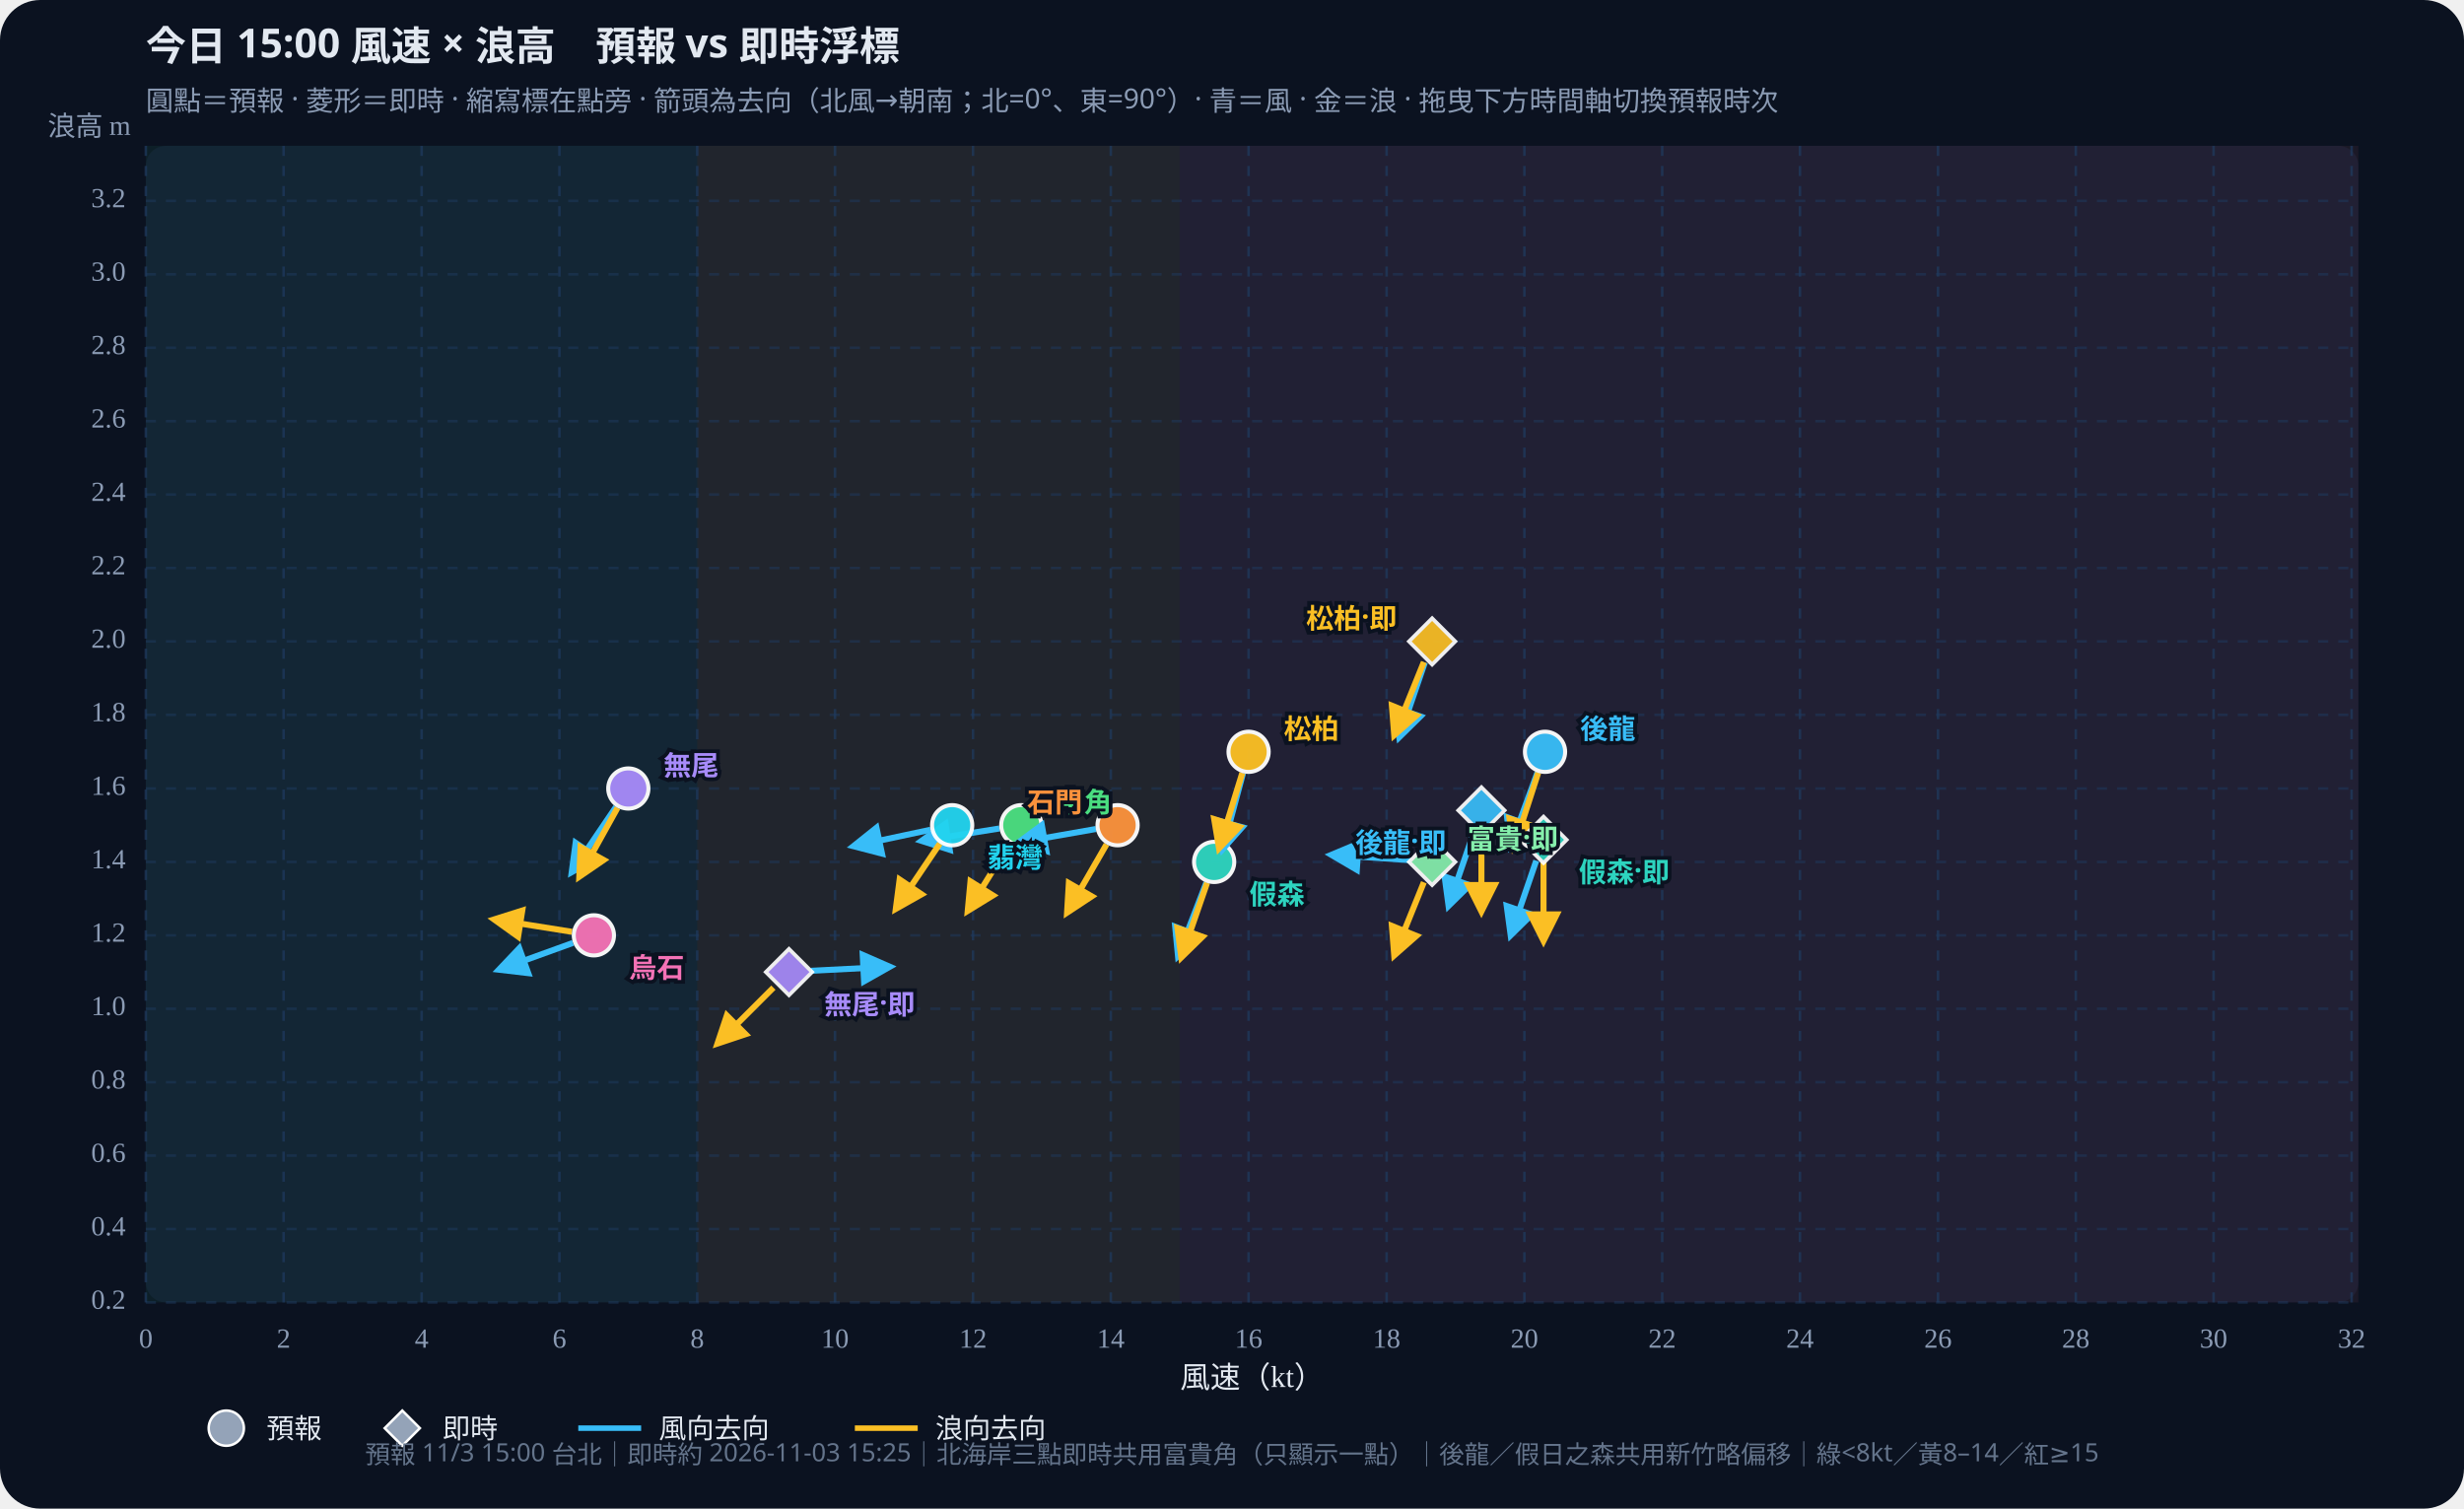
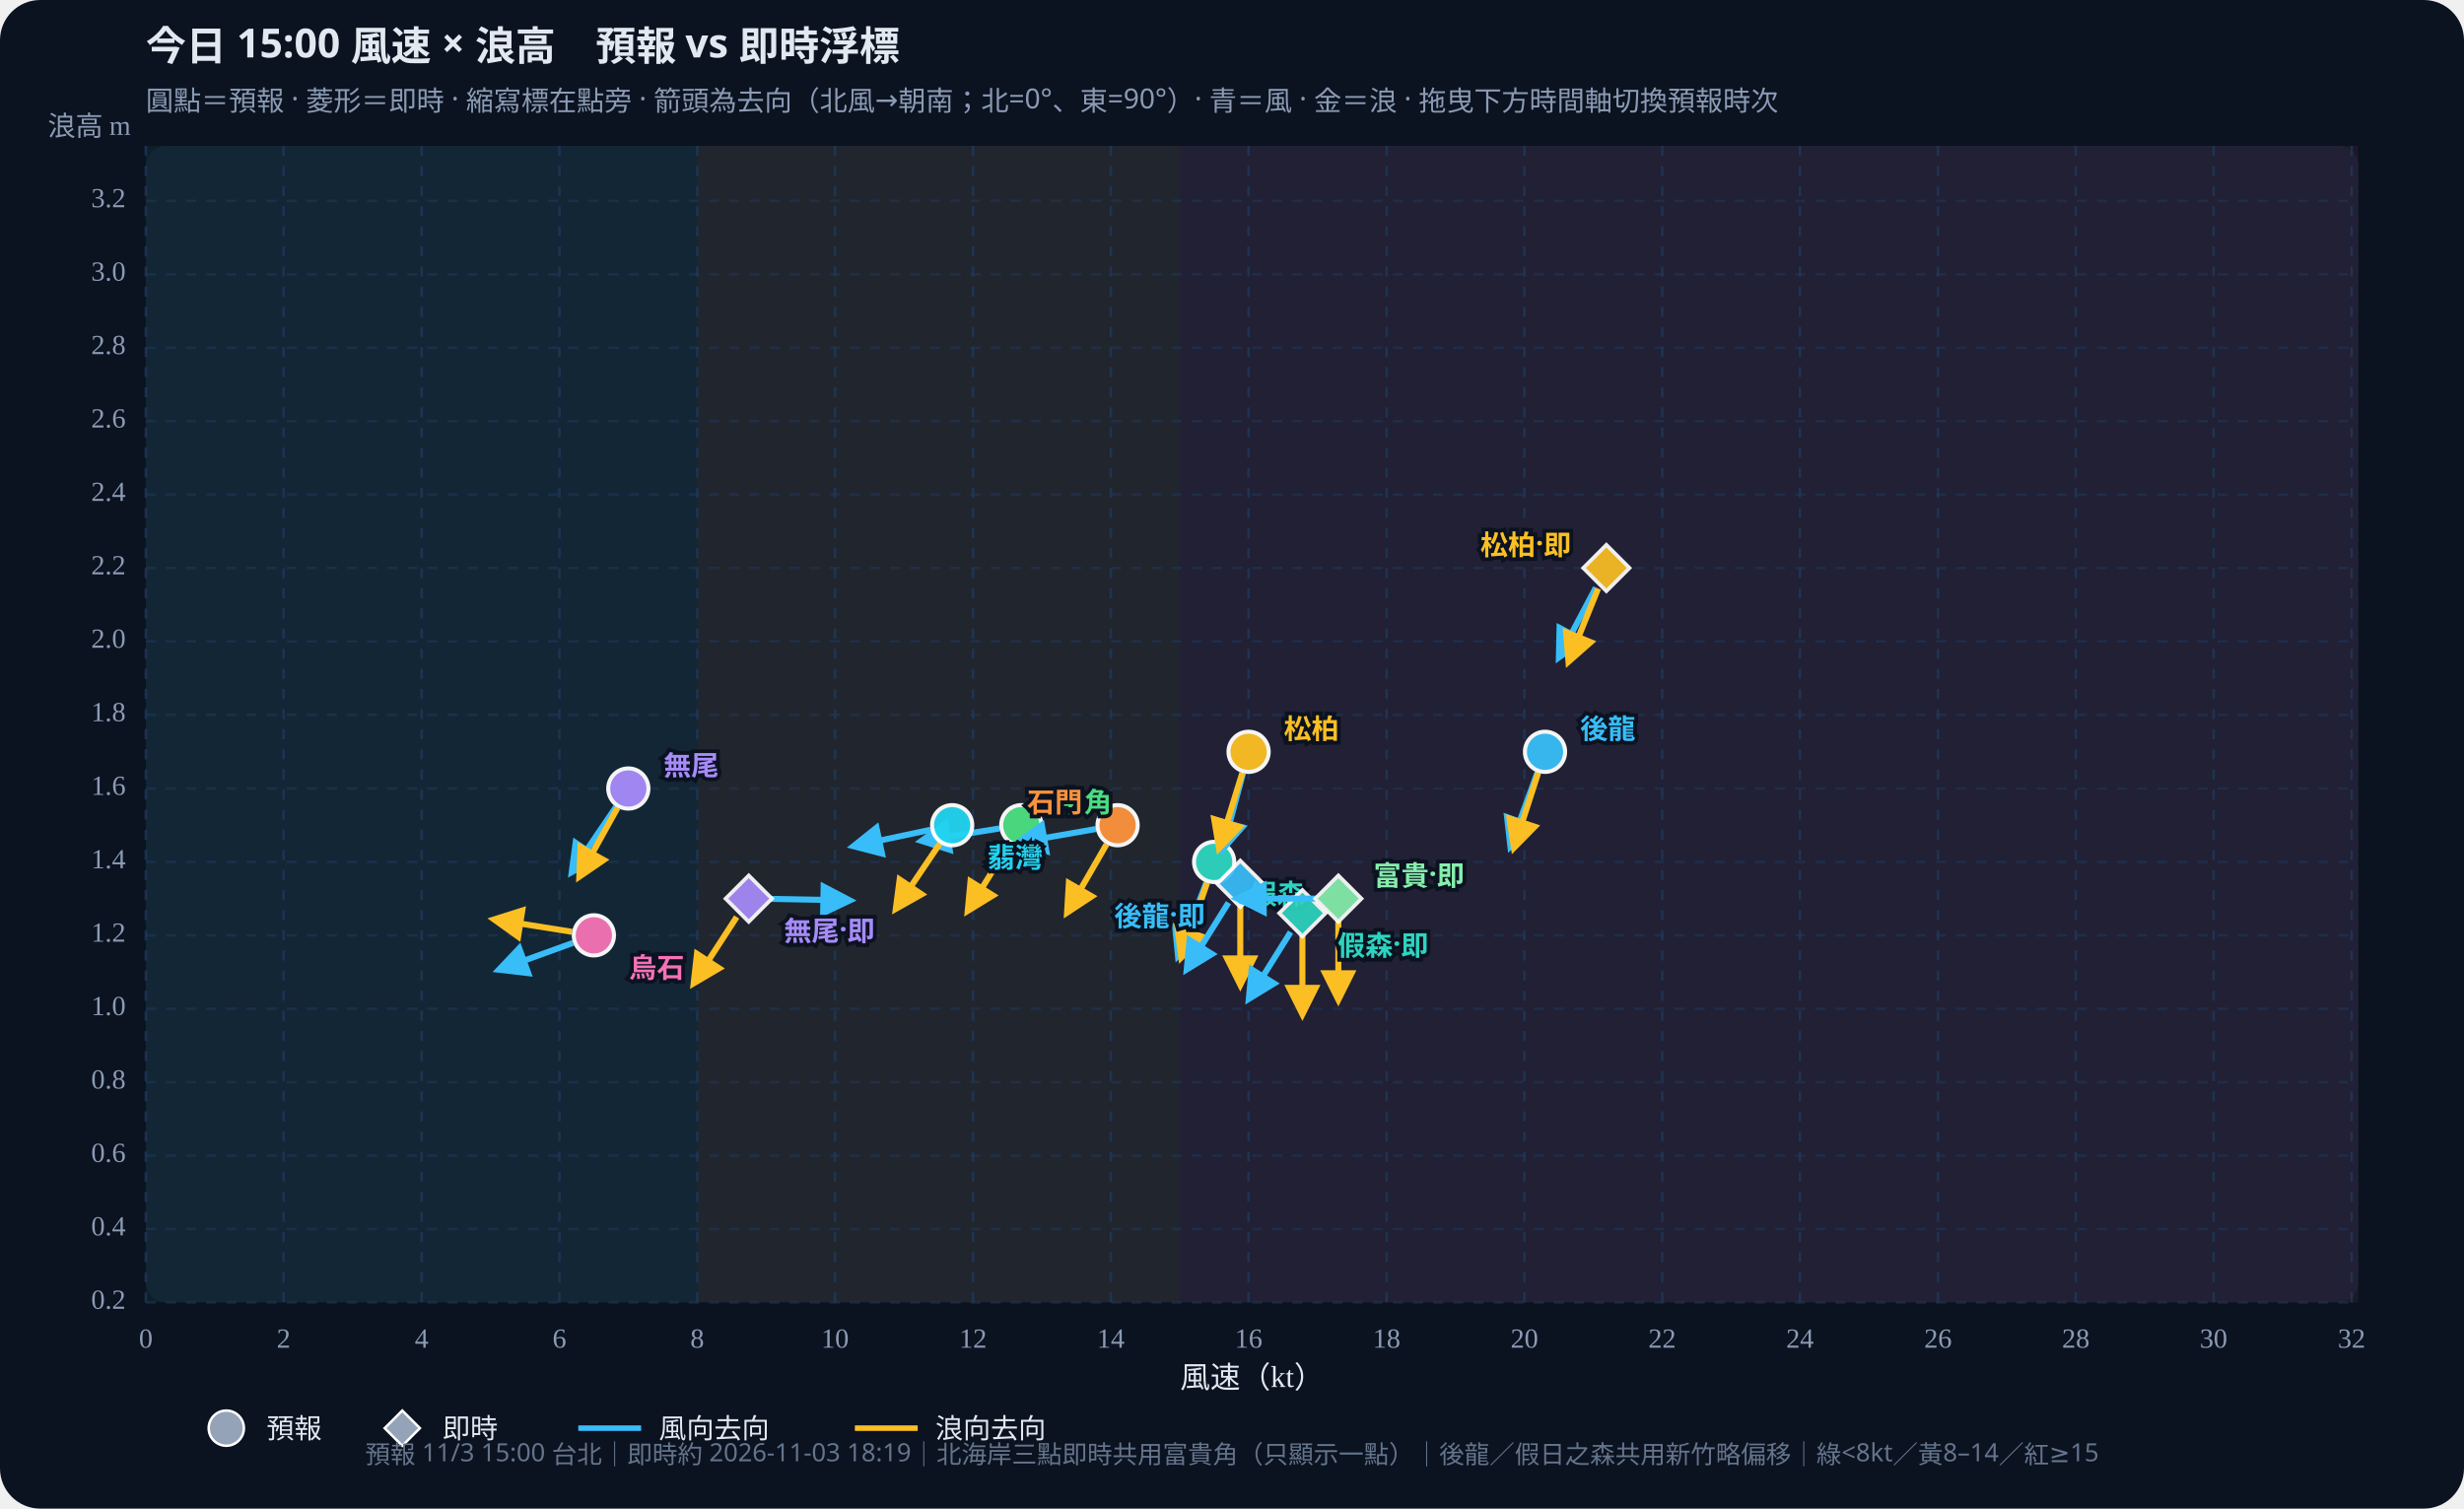
<svg xmlns="http://www.w3.org/2000/svg" id="wws-svg" viewBox="0 0 980 600" role="img" aria-label="風速與浪高散佈圖，可拖曳時間軸切換預報時次" style="width:100%;height:auto;display:block">
  <rect width="980" height="600" fill="#0b1220" rx="16" />
  <rect x="58" y="58" width="880" height="460" fill="#111a2e" rx="8" />
  <rect x="58.0" y="58" width="219.3" height="460" fill="#34d399" opacity="0.07" />
  <rect x="277.3" y="58" width="191.9" height="460" fill="#fbbf24" opacity="0.07" />
  <rect x="469.2" y="58" width="468.8" height="460" fill="#fb7185" opacity="0.07" />
  <defs>
    <marker id="arrow-38bdf8" viewBox="0 0 10 10" refX="8" refY="5" markerWidth="6" markerHeight="6" orient="auto-start-reverse">
      <path d="M0,0 L10,5 L0,10 z" fill="#38bdf8" />
    </marker>
    <marker id="arrow-fbbf24" viewBox="0 0 10 10" refX="8" refY="5" markerWidth="6" markerHeight="6" orient="auto-start-reverse">
      <path d="M0,0 L10,5 L0,10 z" fill="#fbbf24" />
    </marker>
  </defs>
  <text id="wws-title" x="58" y="24" fill="#e2e8f0" font-size="16" font-weight="700" font-family="Noto Sans TC,system-ui,sans-serif">今日 15:00 風速 × 浪高　預報 vs 即時浮標</text>
  <text x="58" y="44" fill="#8b9bb4" font-size="11" font-family="Noto Sans TC,system-ui,sans-serif">圓點＝預報 · 菱形＝即時 · 縮寫標在點旁 · 箭頭為去向（北風→朝南；北=0°、東=90°）· 青＝風 · 金＝浪 · 拖曳下方時間軸切換預報時次</text>
  <line x1="58.0" y1="58" x2="58.0" y2="518" stroke="#1e3a5f" stroke-dasharray="4 4" opacity="0.7" />
  <text x="58.0" y="536" text-anchor="middle" fill="#8b9bb4" font-size="11">0</text>
  <line x1="112.8" y1="58" x2="112.8" y2="518" stroke="#1e3a5f" stroke-dasharray="4 4" opacity="0.7" />
  <text x="112.8" y="536" text-anchor="middle" fill="#8b9bb4" font-size="11">2</text>
  <line x1="167.7" y1="58" x2="167.7" y2="518" stroke="#1e3a5f" stroke-dasharray="4 4" opacity="0.7" />
  <text x="167.7" y="536" text-anchor="middle" fill="#8b9bb4" font-size="11">4</text>
  <line x1="222.5" y1="58" x2="222.5" y2="518" stroke="#1e3a5f" stroke-dasharray="4 4" opacity="0.7" />
  <text x="222.5" y="536" text-anchor="middle" fill="#8b9bb4" font-size="11">6</text>
  <line x1="277.3" y1="58" x2="277.3" y2="518" stroke="#1e3a5f" stroke-dasharray="4 4" opacity="0.7" />
  <text x="277.3" y="536" text-anchor="middle" fill="#8b9bb4" font-size="11">8</text>
  <line x1="332.1" y1="58" x2="332.1" y2="518" stroke="#1e3a5f" stroke-dasharray="4 4" opacity="0.7" />
  <text x="332.1" y="536" text-anchor="middle" fill="#8b9bb4" font-size="11">10</text>
  <line x1="387.0" y1="58" x2="387.0" y2="518" stroke="#1e3a5f" stroke-dasharray="4 4" opacity="0.7" />
  <text x="387.0" y="536" text-anchor="middle" fill="#8b9bb4" font-size="11">12</text>
  <line x1="441.8" y1="58" x2="441.8" y2="518" stroke="#1e3a5f" stroke-dasharray="4 4" opacity="0.7" />
  <text x="441.8" y="536" text-anchor="middle" fill="#8b9bb4" font-size="11">14</text>
  <line x1="496.6" y1="58" x2="496.6" y2="518" stroke="#1e3a5f" stroke-dasharray="4 4" opacity="0.7" />
  <text x="496.6" y="536" text-anchor="middle" fill="#8b9bb4" font-size="11">16</text>
  <line x1="551.5" y1="58" x2="551.5" y2="518" stroke="#1e3a5f" stroke-dasharray="4 4" opacity="0.7" />
  <text x="551.5" y="536" text-anchor="middle" fill="#8b9bb4" font-size="11">18</text>
  <line x1="606.3" y1="58" x2="606.3" y2="518" stroke="#1e3a5f" stroke-dasharray="4 4" opacity="0.7" />
  <text x="606.3" y="536" text-anchor="middle" fill="#8b9bb4" font-size="11">20</text>
  <line x1="661.1" y1="58" x2="661.1" y2="518" stroke="#1e3a5f" stroke-dasharray="4 4" opacity="0.7" />
  <text x="661.1" y="536" text-anchor="middle" fill="#8b9bb4" font-size="11">22</text>
  <line x1="715.9" y1="58" x2="715.9" y2="518" stroke="#1e3a5f" stroke-dasharray="4 4" opacity="0.7" />
  <text x="715.9" y="536" text-anchor="middle" fill="#8b9bb4" font-size="11">24</text>
  <line x1="770.8" y1="58" x2="770.8" y2="518" stroke="#1e3a5f" stroke-dasharray="4 4" opacity="0.7" />
  <text x="770.8" y="536" text-anchor="middle" fill="#8b9bb4" font-size="11">26</text>
  <line x1="825.6" y1="58" x2="825.6" y2="518" stroke="#1e3a5f" stroke-dasharray="4 4" opacity="0.7" />
  <text x="825.6" y="536" text-anchor="middle" fill="#8b9bb4" font-size="11">28</text>
  <line x1="880.4" y1="58" x2="880.4" y2="518" stroke="#1e3a5f" stroke-dasharray="4 4" opacity="0.7" />
  <text x="880.4" y="536" text-anchor="middle" fill="#8b9bb4" font-size="11">30</text>
  <line x1="935.3" y1="58" x2="935.3" y2="518" stroke="#1e3a5f" stroke-dasharray="4 4" opacity="0.7" />
  <text x="935.3" y="536" text-anchor="middle" fill="#8b9bb4" font-size="11">32</text>
  <line x1="58" y1="518.0" x2="938" y2="518.0" stroke="#1e3a5f" stroke-dasharray="4 4" opacity="0.5" />
  <text x="50" y="518.0" text-anchor="end" dominant-baseline="middle" fill="#8b9bb4" font-size="11">0.2</text>
  <line x1="58" y1="488.8" x2="938" y2="488.8" stroke="#1e3a5f" stroke-dasharray="4 4" opacity="0.5" />
  <text x="50" y="488.8" text-anchor="end" dominant-baseline="middle" fill="#8b9bb4" font-size="11">0.4</text>
  <line x1="58" y1="459.6" x2="938" y2="459.6" stroke="#1e3a5f" stroke-dasharray="4 4" opacity="0.5" />
  <text x="50" y="459.6" text-anchor="end" dominant-baseline="middle" fill="#8b9bb4" font-size="11">0.6</text>
  <line x1="58" y1="430.4" x2="938" y2="430.4" stroke="#1e3a5f" stroke-dasharray="4 4" opacity="0.5" />
  <text x="50" y="430.4" text-anchor="end" dominant-baseline="middle" fill="#8b9bb4" font-size="11">0.8</text>
  <line x1="58" y1="401.2" x2="938" y2="401.2" stroke="#1e3a5f" stroke-dasharray="4 4" opacity="0.5" />
  <text x="50" y="401.2" text-anchor="end" dominant-baseline="middle" fill="#8b9bb4" font-size="11">1.0</text>
  <line x1="58" y1="372.0" x2="938" y2="372.0" stroke="#1e3a5f" stroke-dasharray="4 4" opacity="0.5" />
  <text x="50" y="372.0" text-anchor="end" dominant-baseline="middle" fill="#8b9bb4" font-size="11">1.2</text>
  <line x1="58" y1="342.8" x2="938" y2="342.8" stroke="#1e3a5f" stroke-dasharray="4 4" opacity="0.5" />
  <text x="50" y="342.8" text-anchor="end" dominant-baseline="middle" fill="#8b9bb4" font-size="11">1.4</text>
  <line x1="58" y1="313.6" x2="938" y2="313.6" stroke="#1e3a5f" stroke-dasharray="4 4" opacity="0.5" />
  <text x="50" y="313.6" text-anchor="end" dominant-baseline="middle" fill="#8b9bb4" font-size="11">1.6</text>
  <line x1="58" y1="284.3" x2="938" y2="284.3" stroke="#1e3a5f" stroke-dasharray="4 4" opacity="0.5" />
  <text x="50" y="284.3" text-anchor="end" dominant-baseline="middle" fill="#8b9bb4" font-size="11">1.8</text>
  <line x1="58" y1="255.1" x2="938" y2="255.1" stroke="#1e3a5f" stroke-dasharray="4 4" opacity="0.5" />
  <text x="50" y="255.1" text-anchor="end" dominant-baseline="middle" fill="#8b9bb4" font-size="11">2.0</text>
  <line x1="58" y1="225.9" x2="938" y2="225.9" stroke="#1e3a5f" stroke-dasharray="4 4" opacity="0.5" />
  <text x="50" y="225.9" text-anchor="end" dominant-baseline="middle" fill="#8b9bb4" font-size="11">2.2</text>
  <line x1="58" y1="196.7" x2="938" y2="196.7" stroke="#1e3a5f" stroke-dasharray="4 4" opacity="0.5" />
  <text x="50" y="196.7" text-anchor="end" dominant-baseline="middle" fill="#8b9bb4" font-size="11">2.4</text>
  <line x1="58" y1="167.5" x2="938" y2="167.5" stroke="#1e3a5f" stroke-dasharray="4 4" opacity="0.5" />
  <text x="50" y="167.5" text-anchor="end" dominant-baseline="middle" fill="#8b9bb4" font-size="11">2.6</text>
  <line x1="58" y1="138.3" x2="938" y2="138.3" stroke="#1e3a5f" stroke-dasharray="4 4" opacity="0.5" />
  <text x="50" y="138.3" text-anchor="end" dominant-baseline="middle" fill="#8b9bb4" font-size="11">2.8</text>
  <line x1="58" y1="109.1" x2="938" y2="109.1" stroke="#1e3a5f" stroke-dasharray="4 4" opacity="0.5" />
  <text x="50" y="109.1" text-anchor="end" dominant-baseline="middle" fill="#8b9bb4" font-size="11">3.0</text>
  <line x1="58" y1="79.9" x2="938" y2="79.9" stroke="#1e3a5f" stroke-dasharray="4 4" opacity="0.5" />
  <text x="50" y="79.9" text-anchor="end" dominant-baseline="middle" fill="#8b9bb4" font-size="11">3.2</text>
  <text x="498" y="552" text-anchor="middle" fill="#e2e8f0" font-size="12">風速（kt）</text>
  <text x="52" y="54" text-anchor="end" fill="#8b9bb4" font-size="11">浪高 m</text>
  <g id="wws-forecast-layer">
    <line x1="611.5" y1="307.2" x2="600.8" y2="336.5" stroke="#38bdf8" stroke-width="2.4" marker-end="url(#arrow-38bdf8)" />
    <line x1="611.8" y1="307.3" x2="602.2" y2="337.0" stroke="#fbbf24" stroke-width="2.4" marker-end="url(#arrow-fbbf24)" />
    <circle cx="614.5" cy="299.0" r="8.0" fill="#38bdf8" stroke="#fff" stroke-width="1.6" opacity="0.95" />
    <line x1="479.8" y1="351.0" x2="468.6" y2="380.1" stroke="#38bdf8" stroke-width="2.4" marker-end="url(#arrow-38bdf8)" />
    <line x1="480.1" y1="351.1" x2="469.9" y2="380.6" stroke="#fbbf24" stroke-width="2.4" marker-end="url(#arrow-fbbf24)" />
    <circle cx="482.9" cy="342.8" r="8.0" fill="#2dd4bf" stroke="#fff" stroke-width="1.6" opacity="0.95" />
    <line x1="494.4" y1="307.5" x2="486.3" y2="337.6" stroke="#38bdf8" stroke-width="2.4" marker-end="url(#arrow-38bdf8)" />
    <line x1="494.1" y1="307.4" x2="484.9" y2="337.2" stroke="#fbbf24" stroke-width="2.4" marker-end="url(#arrow-fbbf24)" />
    <circle cx="496.6" cy="299.0" r="8.0" fill="#fbbf24" stroke="#fff" stroke-width="1.6" opacity="0.95" />
    <line x1="397.5" y1="329.5" x2="366.7" y2="334.4" stroke="#38bdf8" stroke-width="2.4" marker-end="url(#arrow-38bdf8)" />
    <line x1="401.5" y1="335.6" x2="385.0" y2="362.1" stroke="#fbbf24" stroke-width="2.4" marker-end="url(#arrow-fbbf24)" />
    <circle cx="406.2" cy="328.2" r="8.0" fill="#4ade80" stroke="#fff" stroke-width="1.6" opacity="0.95" />
    <line x1="370.1" y1="330.0" x2="339.6" y2="336.5" stroke="#38bdf8" stroke-width="2.4" marker-end="url(#arrow-38bdf8)" />
    <line x1="373.8" y1="335.5" x2="356.4" y2="361.3" stroke="#fbbf24" stroke-width="2.4" marker-end="url(#arrow-fbbf24)" />
    <circle cx="378.7" cy="328.2" r="8.0" fill="#22d3ee" stroke="#fff" stroke-width="1.6" opacity="0.95" />
    <line x1="435.9" y1="329.7" x2="405.1" y2="335.1" stroke="#38bdf8" stroke-width="2.4" marker-end="url(#arrow-38bdf8)" />
    <line x1="440.1" y1="335.8" x2="424.5" y2="362.8" stroke="#fbbf24" stroke-width="2.4" marker-end="url(#arrow-fbbf24)" />
    <circle cx="444.5" cy="328.2" r="8.0" fill="#fb923c" stroke="#fff" stroke-width="1.6" opacity="0.95" />
    <line x1="245.0" y1="320.9" x2="227.5" y2="346.7" stroke="#38bdf8" stroke-width="2.4" marker-end="url(#arrow-38bdf8)" />
    <line x1="245.6" y1="321.3" x2="230.5" y2="348.5" stroke="#fbbf24" stroke-width="2.4" marker-end="url(#arrow-fbbf24)" />
    <circle cx="249.9" cy="313.6" r="8.0" fill="#a78bfa" stroke="#fff" stroke-width="1.6" opacity="0.95" />
    <line x1="227.9" y1="375.0" x2="198.6" y2="385.6" stroke="#38bdf8" stroke-width="2.4" marker-end="url(#arrow-38bdf8)" />
    <line x1="227.5" y1="370.6" x2="196.7" y2="365.7" stroke="#fbbf24" stroke-width="2.4" marker-end="url(#arrow-fbbf24)" />
    <circle cx="236.2" cy="372.0" r="8.0" fill="#f472b6" stroke="#fff" stroke-width="1.6" opacity="0.95" />
    <text x="628.5" y="289.0" text-anchor="start" dominant-baseline="central" fill="#38bdf8" font-size="11" font-weight="700" font-family="Noto Sans TC,system-ui,sans-serif" stroke="#0b1220" stroke-width="3" paint-order="stroke">後龍</text>
    <text x="496.9" y="354.8" text-anchor="start" dominant-baseline="central" fill="#2dd4bf" font-size="11" font-weight="700" font-family="Noto Sans TC,system-ui,sans-serif" stroke="#0b1220" stroke-width="3" paint-order="stroke">假森</text>
    <text x="510.6" y="289.0" text-anchor="start" dominant-baseline="central" fill="#fbbf24" font-size="11" font-weight="700" font-family="Noto Sans TC,system-ui,sans-serif" stroke="#0b1220" stroke-width="3" paint-order="stroke">松柏</text>
    <text x="420.2" y="318.2" text-anchor="start" dominant-baseline="central" fill="#4ade80" font-size="11" font-weight="700" font-family="Noto Sans TC,system-ui,sans-serif" stroke="#0b1220" stroke-width="3" paint-order="stroke">中角</text>
    <text x="392.7" y="340.2" text-anchor="start" dominant-baseline="central" fill="#22d3ee" font-size="11" font-weight="700" font-family="Noto Sans TC,system-ui,sans-serif" stroke="#0b1220" stroke-width="3" paint-order="stroke">翡灣</text>
    <text x="430.5" y="318.2" text-anchor="end" dominant-baseline="central" fill="#fb923c" font-size="11" font-weight="700" font-family="Noto Sans TC,system-ui,sans-serif" stroke="#0b1220" stroke-width="3" paint-order="stroke">石門</text>
    <text x="263.9" y="303.6" text-anchor="start" dominant-baseline="central" fill="#a78bfa" font-size="11" font-weight="700" font-family="Noto Sans TC,system-ui,sans-serif" stroke="#0b1220" stroke-width="3" paint-order="stroke">無尾</text>
    <text x="250.2" y="384.0" text-anchor="start" dominant-baseline="central" fill="#f472b6" font-size="11" font-weight="700" font-family="Noto Sans TC,system-ui,sans-serif" stroke="#0b1220" stroke-width="3" paint-order="stroke">烏石</text>
  </g>
  <g id="wws-live-layer">
-     <line x1="586.3" y1="330.6" x2="576.2" y2="360.1" stroke="#38bdf8" stroke-width="2.4" marker-end="url(#arrow-38bdf8)" />
-     <line x1="589.2" y1="331.1" x2="589.2" y2="362.3" stroke="#fbbf24" stroke-width="2.4" marker-end="url(#arrow-fbbf24)" />
-     <polygon points="589.2,313.1 598.4,322.3 589.2,331.5 580.0,322.3" fill="#38bdf8" stroke="#fff" stroke-width="1.5" opacity="0.92" />
-     <line x1="611.0" y1="342.3" x2="600.9" y2="371.8" stroke="#38bdf8" stroke-width="2.4" marker-end="url(#arrow-38bdf8)" />
-     <line x1="613.9" y1="342.8" x2="613.9" y2="374.0" stroke="#fbbf24" stroke-width="2.4" marker-end="url(#arrow-fbbf24)" />
-     <polygon points="613.9,324.8 623.1,334.0 613.9,343.2 604.7,334.0" fill="#2dd4bf" stroke="#fff" stroke-width="1.5" opacity="0.92" />
-     <line x1="566.7" y1="263.5" x2="556.6" y2="293.0" stroke="#38bdf8" stroke-width="2.4" marker-end="url(#arrow-38bdf8)" />
-     <line x1="566.3" y1="263.3" x2="554.6" y2="292.2" stroke="#fbbf24" stroke-width="2.4" marker-end="url(#arrow-fbbf24)" />
-     <polygon points="569.6,245.9 578.8,255.1 569.6,264.3 560.4,255.1" fill="#fbbf24" stroke="#fff" stroke-width="1.5" opacity="0.92" />
-     <line x1="560.8" y1="342.1" x2="529.7" y2="340.0" stroke="#38bdf8" stroke-width="2.4" marker-end="url(#arrow-38bdf8)" />
-     <line x1="566.3" y1="350.9" x2="554.6" y2="379.8" stroke="#fbbf24" stroke-width="2.4" marker-end="url(#arrow-fbbf24)" />
-     <polygon points="569.6,333.6 578.8,342.8 569.6,352.0 560.4,342.8" fill="#86efac" stroke="#fff" stroke-width="1.5" opacity="0.92" />
-     <line x1="322.6" y1="386.1" x2="353.7" y2="384.5" stroke="#38bdf8" stroke-width="2.4" marker-end="url(#arrow-38bdf8)" />
-     <line x1="307.6" y1="392.8" x2="285.5" y2="414.9" stroke="#fbbf24" stroke-width="2.4" marker-end="url(#arrow-fbbf24)" />
-     <polygon points="313.8,377.4 323.0,386.6 313.8,395.8 304.6,386.6" fill="#a78bfa" stroke="#fff" stroke-width="1.5" opacity="0.92" />
-     <text x="575.2" y="334.3" text-anchor="end" dominant-baseline="central" fill="#38bdf8" font-size="11" font-weight="700" font-family="Noto Sans TC,system-ui,sans-serif" stroke="#0b1220" stroke-width="3" paint-order="stroke">後龍·即</text>
-     <text x="627.9" y="346.0" text-anchor="start" dominant-baseline="central" fill="#2dd4bf" font-size="11" font-weight="700" font-family="Noto Sans TC,system-ui,sans-serif" stroke="#0b1220" stroke-width="3" paint-order="stroke">假森·即</text>
-     <text x="555.6" y="245.1" text-anchor="end" dominant-baseline="central" fill="#fbbf24" font-size="11" font-weight="700" font-family="Noto Sans TC,system-ui,sans-serif" stroke="#0b1220" stroke-width="3" paint-order="stroke">松柏·即</text>
-     <text x="583.6" y="332.8" text-anchor="start" dominant-baseline="central" fill="#86efac" font-size="11" font-weight="700" font-family="Noto Sans TC,system-ui,sans-serif" stroke="#0b1220" stroke-width="3" paint-order="stroke">富貴·即</text>
-     <text x="327.8" y="398.6" text-anchor="start" dominant-baseline="central" fill="#a78bfa" font-size="11" font-weight="700" font-family="Noto Sans TC,system-ui,sans-serif" stroke="#0b1220" stroke-width="3" paint-order="stroke">無尾·即</text>
+     <line x1="488.6" y1="359.0" x2="472.1" y2="385.4" stroke="#38bdf8" stroke-width="2.4" marker-end="url(#arrow-38bdf8)" />
+     <line x1="493.3" y1="360.3" x2="493.3" y2="391.5" stroke="#fbbf24" stroke-width="2.4" marker-end="url(#arrow-fbbf24)" />
+     <polygon points="493.3,342.3 502.5,351.5 493.3,360.7 484.1,351.5" fill="#38bdf8" stroke="#fff" stroke-width="1.5" opacity="0.92" />
+     <line x1="513.3" y1="370.7" x2="496.8" y2="397.1" stroke="#38bdf8" stroke-width="2.4" marker-end="url(#arrow-38bdf8)" />
+     <line x1="518.0" y1="372.0" x2="518.0" y2="403.2" stroke="#fbbf24" stroke-width="2.4" marker-end="url(#arrow-fbbf24)" />
+     <polygon points="518.0,354.0 527.2,363.2 518.0,372.4 508.8,363.2" fill="#2dd4bf" stroke="#fff" stroke-width="1.5" opacity="0.92" />
+     <line x1="634.7" y1="233.7" x2="620.1" y2="261.3" stroke="#38bdf8" stroke-width="2.4" marker-end="url(#arrow-38bdf8)" />
+     <line x1="635.6" y1="234.1" x2="623.9" y2="263.0" stroke="#fbbf24" stroke-width="2.4" marker-end="url(#arrow-fbbf24)" />
+     <polygon points="638.9,216.7 648.1,225.9 638.9,235.1 629.7,225.9" fill="#fbbf24" stroke="#fff" stroke-width="1.5" opacity="0.92" />
+     <line x1="523.5" y1="357.4" x2="492.3" y2="357.4" stroke="#38bdf8" stroke-width="2.4" marker-end="url(#arrow-38bdf8)" />
+     <line x1="532.3" y1="366.2" x2="532.3" y2="397.4" stroke="#fbbf24" stroke-width="2.4" marker-end="url(#arrow-fbbf24)" />
+     <polygon points="532.3,348.2 541.5,357.4 532.3,366.6 523.1,357.4" fill="#86efac" stroke="#fff" stroke-width="1.5" opacity="0.92" />
+     <line x1="306.6" y1="357.5" x2="337.8" y2="358.1" stroke="#38bdf8" stroke-width="2.4" marker-end="url(#arrow-38bdf8)" />
+     <line x1="293.0" y1="364.7" x2="276.0" y2="390.9" stroke="#fbbf24" stroke-width="2.4" marker-end="url(#arrow-fbbf24)" />
+     <polygon points="297.8,348.2 307.0,357.4 297.8,366.6 288.6,357.4" fill="#a78bfa" stroke="#fff" stroke-width="1.5" opacity="0.92" />
+     <text x="479.3" y="363.5" text-anchor="end" dominant-baseline="central" fill="#38bdf8" font-size="11" font-weight="700" font-family="Noto Sans TC,system-ui,sans-serif" stroke="#0b1220" stroke-width="3" paint-order="stroke">後龍·即</text>
+     <text x="532.0" y="375.2" text-anchor="start" dominant-baseline="central" fill="#2dd4bf" font-size="11" font-weight="700" font-family="Noto Sans TC,system-ui,sans-serif" stroke="#0b1220" stroke-width="3" paint-order="stroke">假森·即</text>
+     <text x="624.9" y="215.9" text-anchor="end" dominant-baseline="central" fill="#fbbf24" font-size="11" font-weight="700" font-family="Noto Sans TC,system-ui,sans-serif" stroke="#0b1220" stroke-width="3" paint-order="stroke">松柏·即</text>
+     <text x="546.3" y="347.4" text-anchor="start" dominant-baseline="central" fill="#86efac" font-size="11" font-weight="700" font-family="Noto Sans TC,system-ui,sans-serif" stroke="#0b1220" stroke-width="3" paint-order="stroke">富貴·即</text>
+     <text x="311.8" y="369.4" text-anchor="start" dominant-baseline="central" fill="#a78bfa" font-size="11" font-weight="700" font-family="Noto Sans TC,system-ui,sans-serif" stroke="#0b1220" stroke-width="3" paint-order="stroke">無尾·即</text>
  </g>
  <circle cx="90" cy="568" r="7" fill="#94a3b8" stroke="#fff" />
  <text x="106" y="572" fill="#e2e8f0" font-size="11" font-family="Noto Sans TC,system-ui,sans-serif">預報</text>
  <polygon points="160,561 167,568 160,575 153,568" fill="#94a3b8" stroke="#fff" />
  <text x="176" y="572" fill="#e2e8f0" font-size="11" font-family="Noto Sans TC,system-ui,sans-serif">即時</text>
  <line x1="230" y1="568" x2="255" y2="568" stroke="#38bdf8" stroke-width="2.2" />
  <text x="262" y="572" fill="#e2e8f0" font-size="11" font-family="Noto Sans TC,system-ui,sans-serif">風向去向</text>
  <line x1="340" y1="568" x2="365" y2="568" stroke="#fbbf24" stroke-width="2.2" />
  <text x="372" y="572" fill="#e2e8f0" font-size="11" font-family="Noto Sans TC,system-ui,sans-serif">浪向去向</text>
-   <text id="wws-foot" x="490" y="582" text-anchor="middle" fill="#64748b" font-size="10" font-family="Noto Sans TC,system-ui,sans-serif">預報 11/3 15:00 台北｜即時約 2026-11-03 15:25｜北海岸三點即時共用富貴角（只顯示一點）｜後龍／假日之森共用新竹略偏移｜綠&lt;8kt／黃8–14／紅≥15</text>
+   <text id="wws-foot" x="490" y="582" text-anchor="middle" fill="#64748b" font-size="10" font-family="Noto Sans TC,system-ui,sans-serif">預報 11/3 15:00 台北｜即時約 2026-11-03 18:19｜北海岸三點即時共用富貴角（只顯示一點）｜後龍／假日之森共用新竹略偏移｜綠&lt;8kt／黃8–14／紅≥15</text>
</svg>
